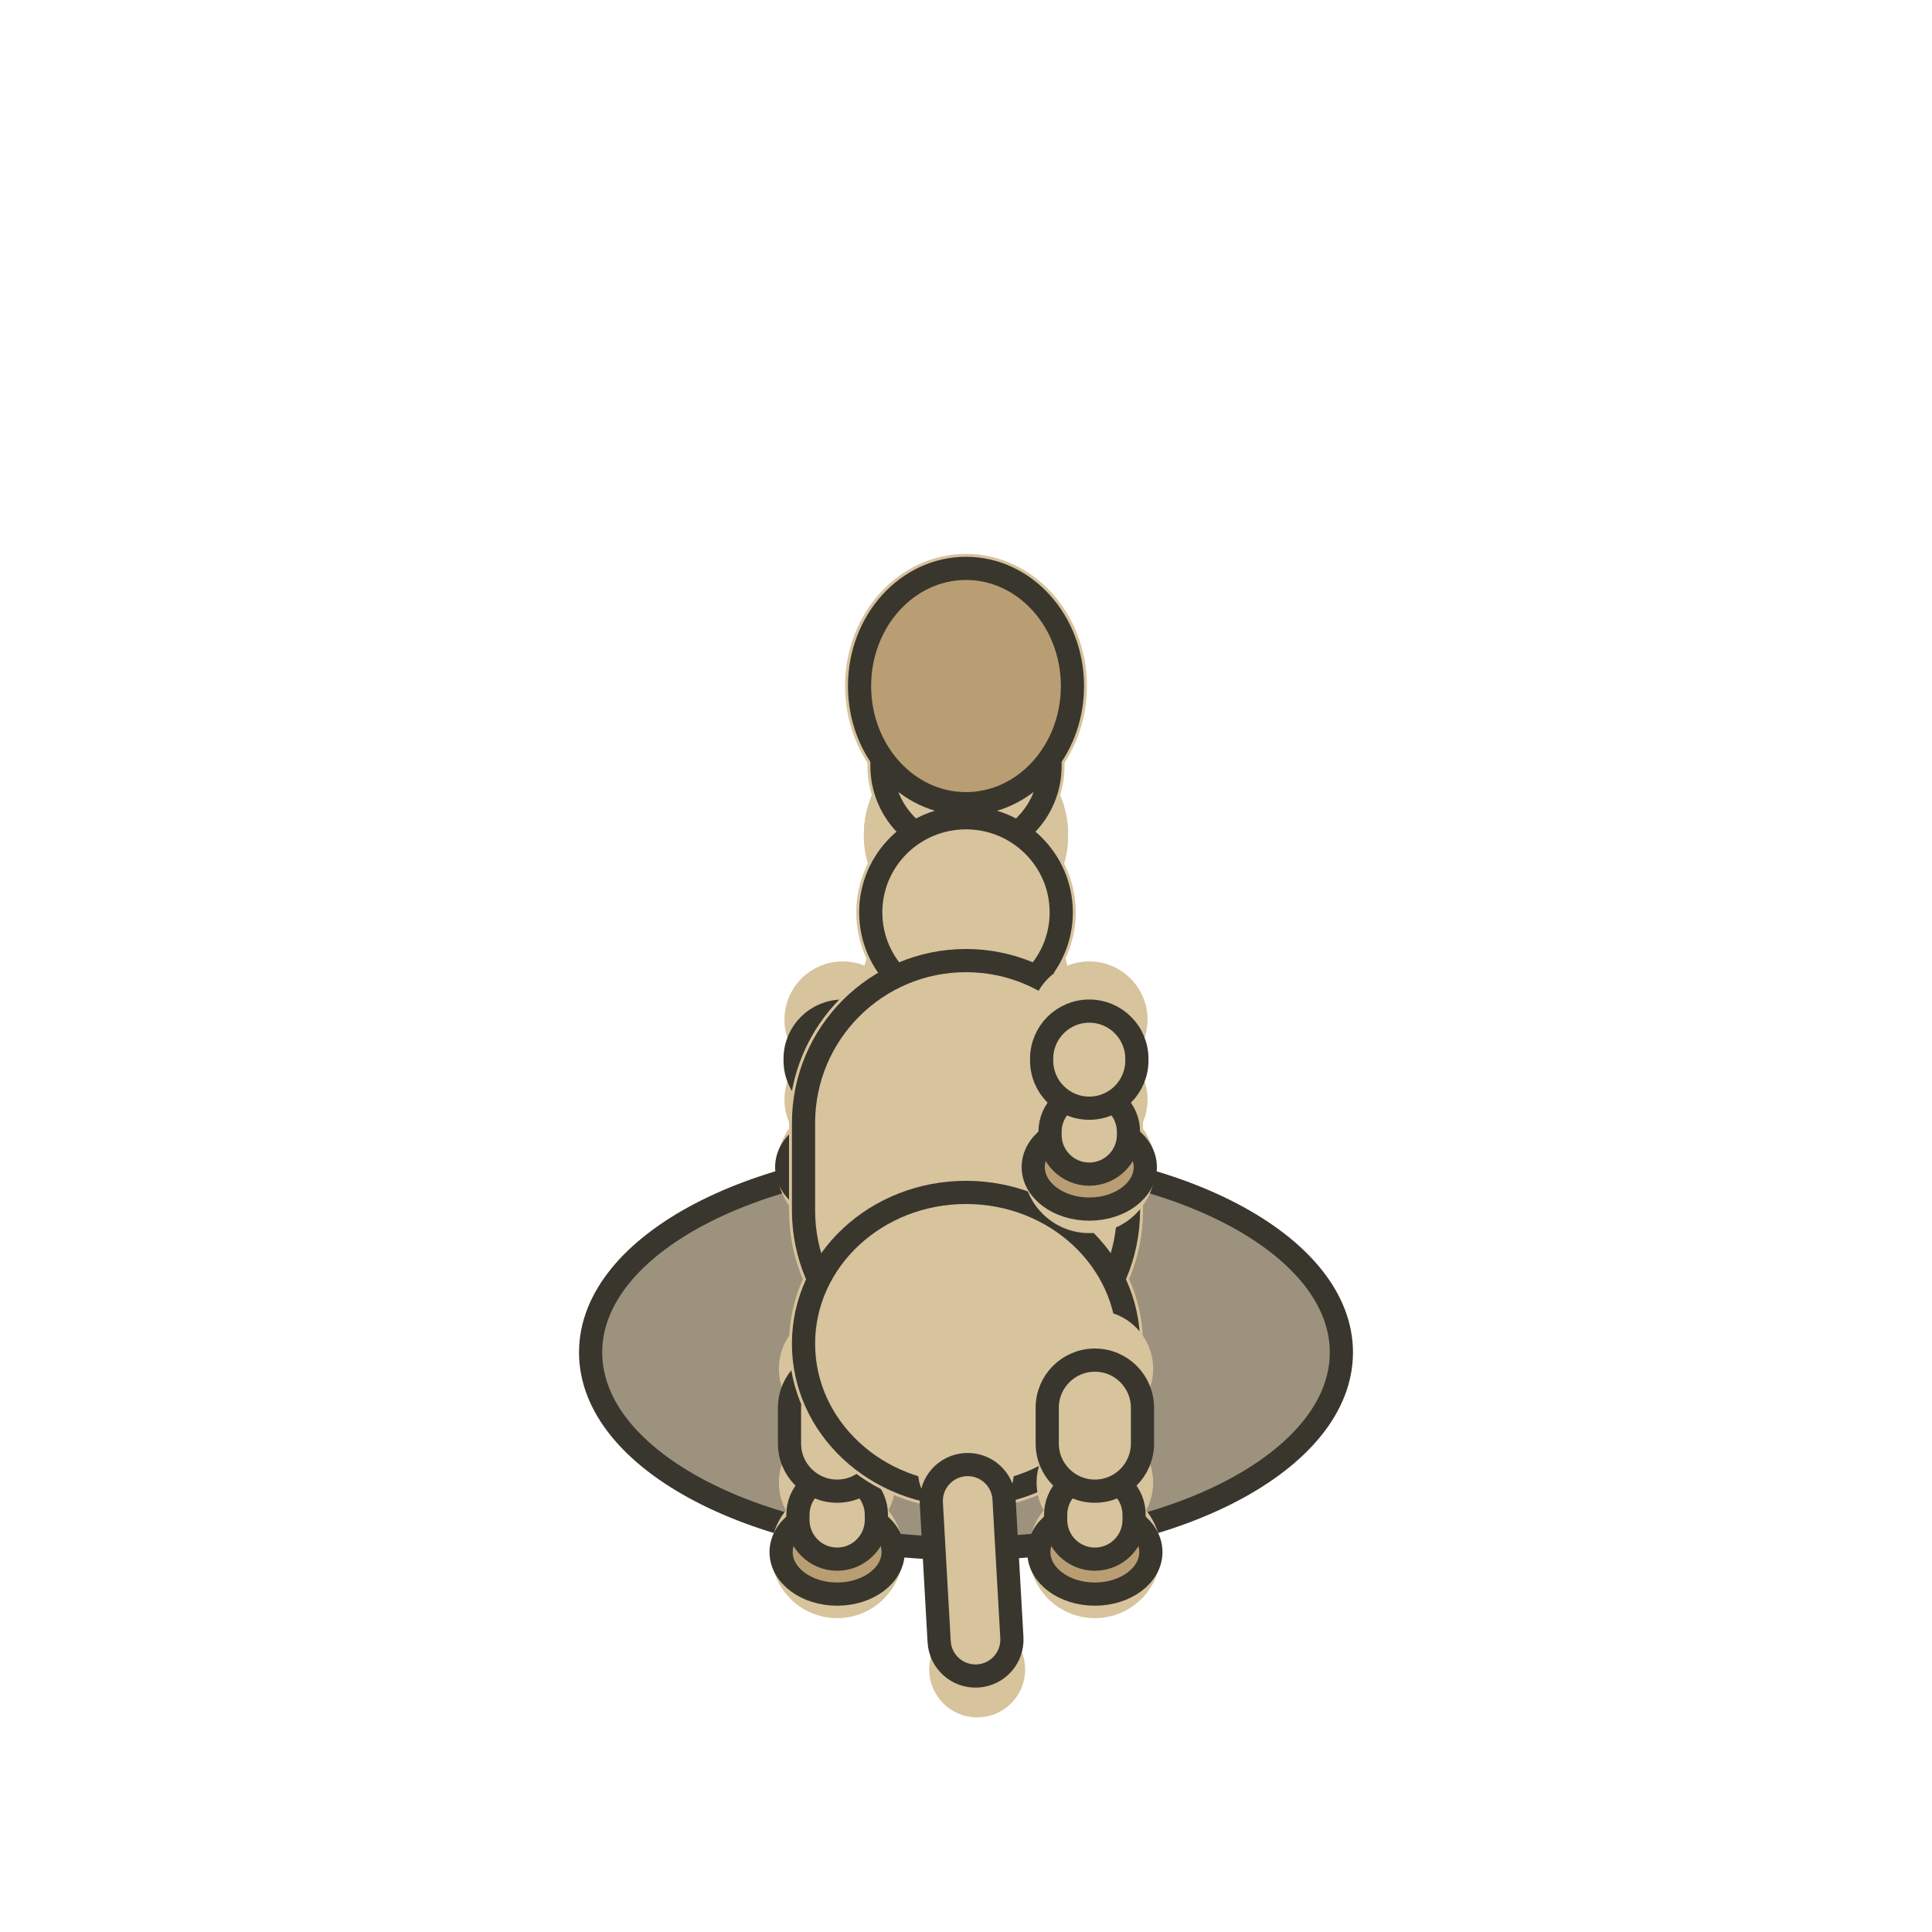
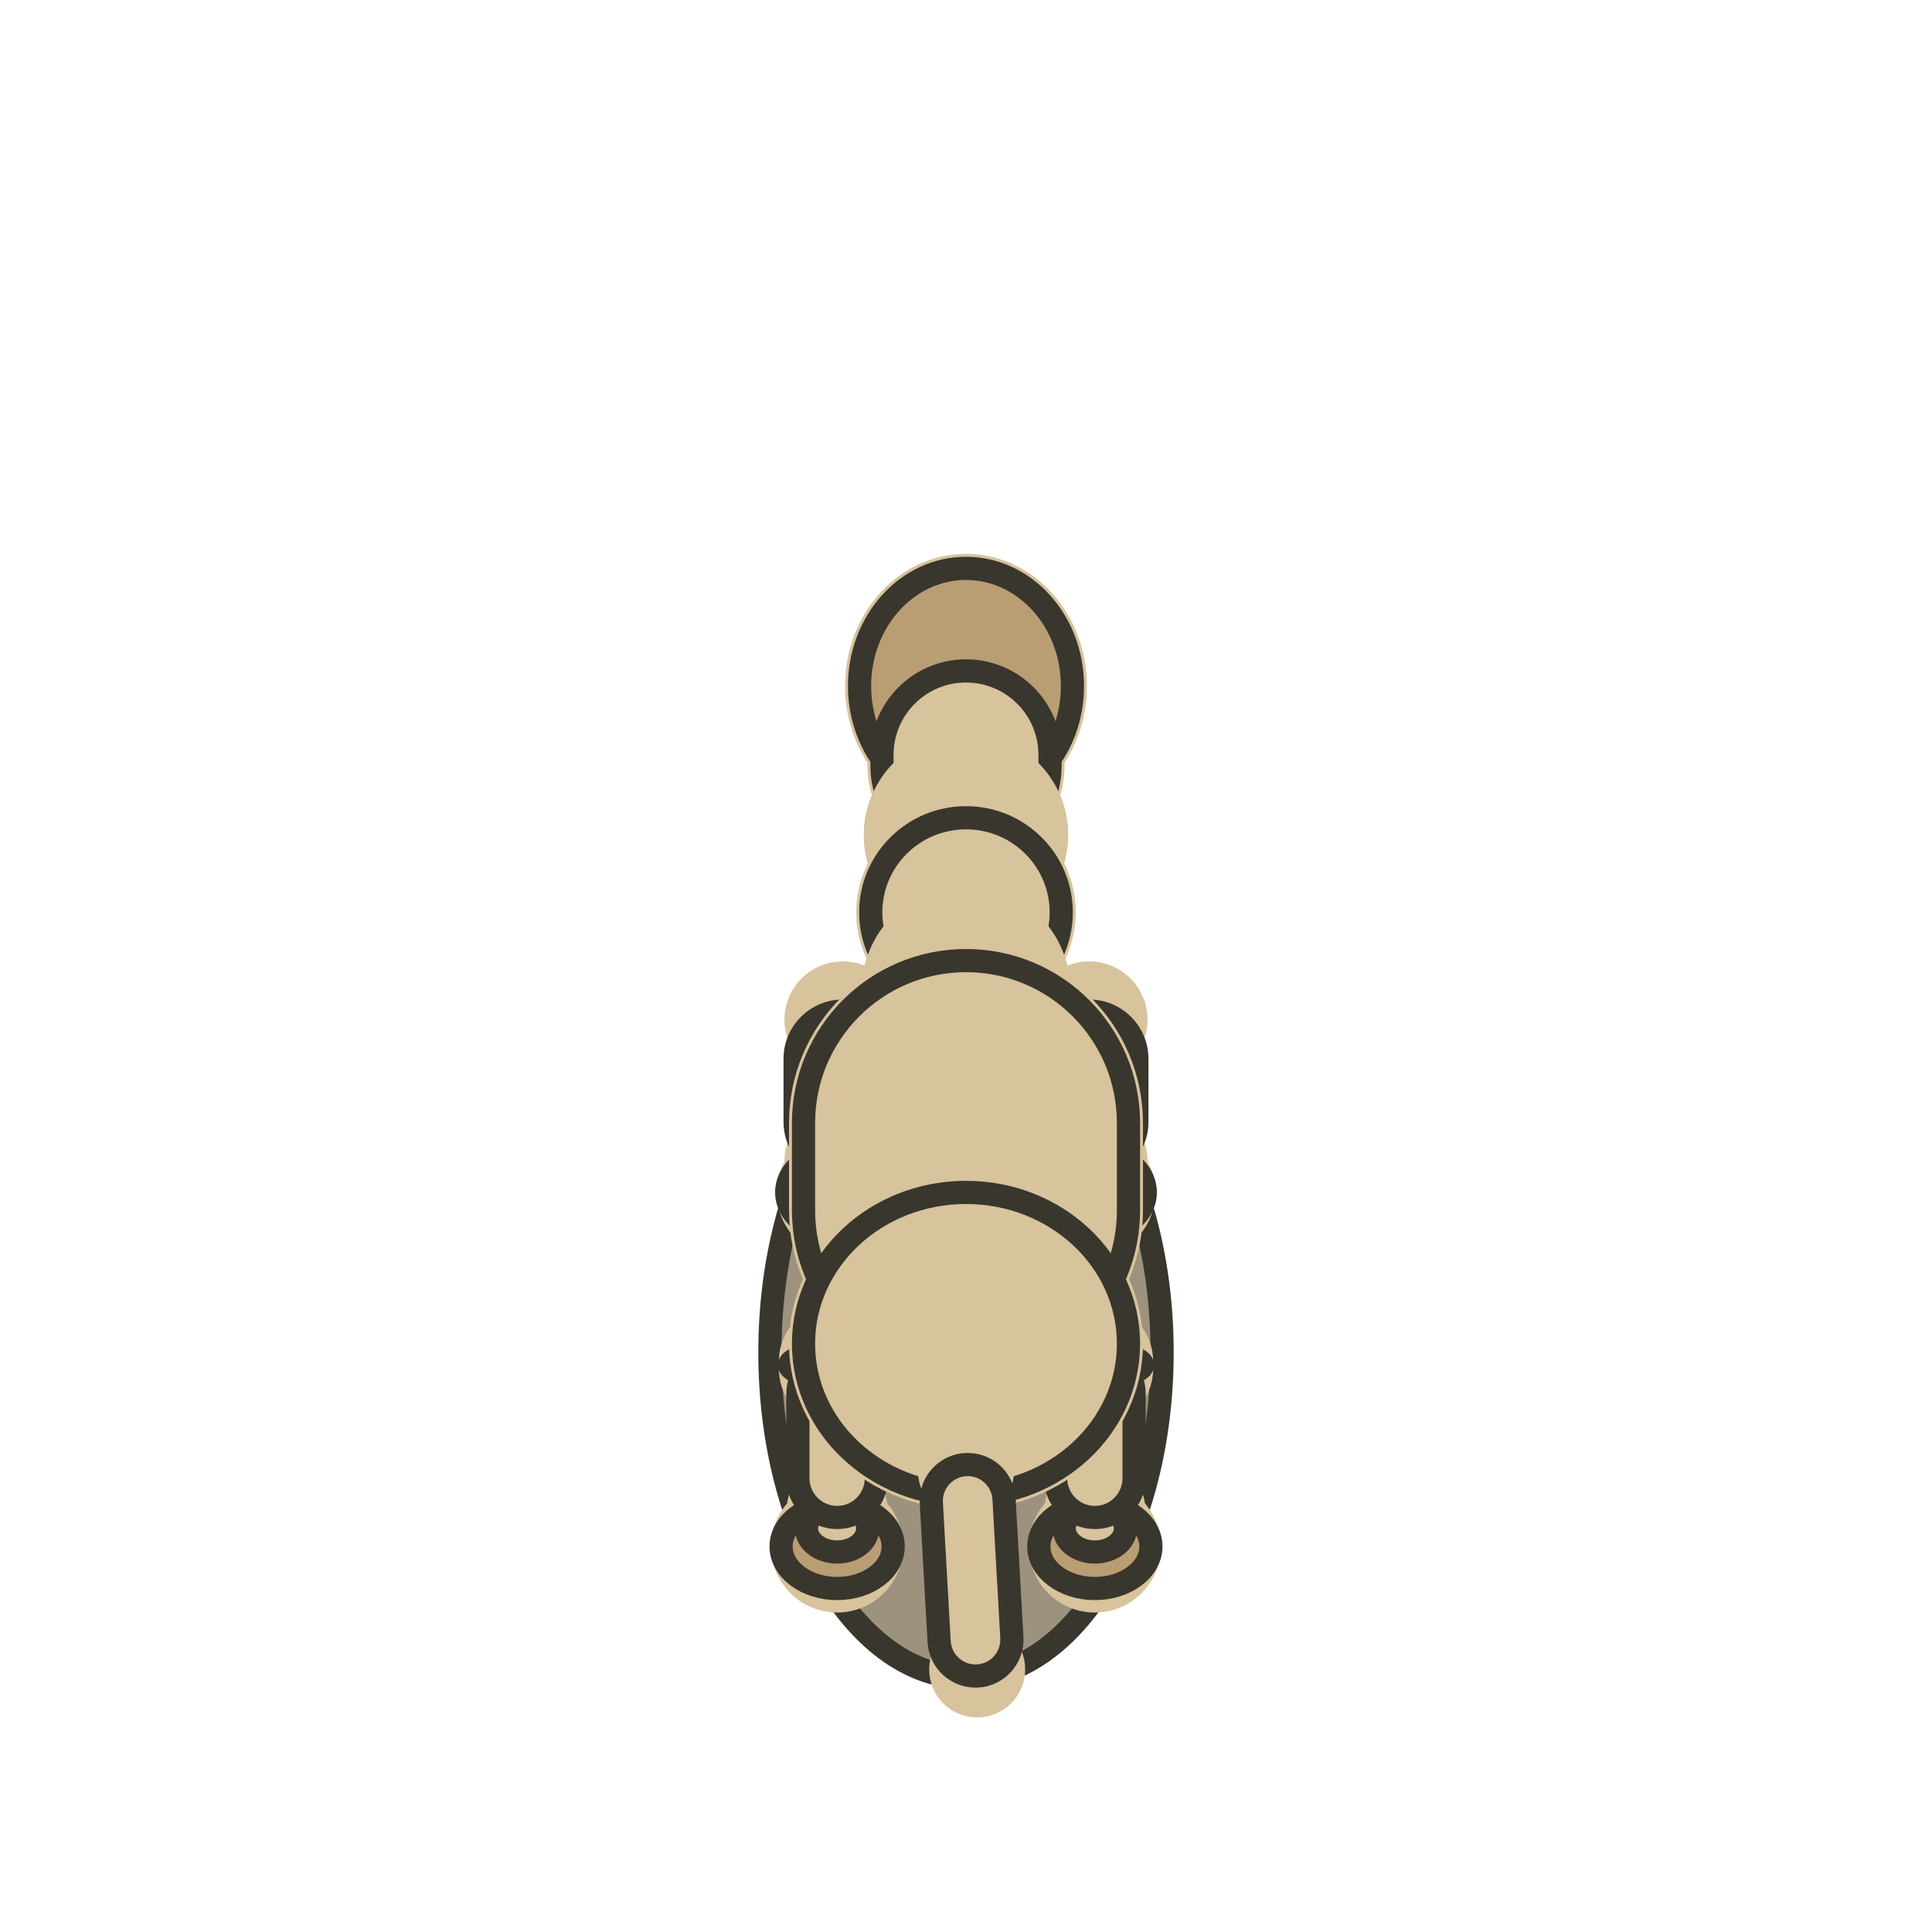
<svg xmlns="http://www.w3.org/2000/svg" viewBox="0 0 100 100">
  <style>.paperPlate{fill:#d7c39c;stroke:#39362e;stroke-width:1.2;vector-effect:non-scaling-stroke}.plateShade{fill:#b99d73}.paperPlate[data-palette-role="shadow"]{fill:#9d927d}.coreOccluderCell,.jointGasket{fill:#d7c39c;stroke:#d7c39c;stroke-width:1.5;vector-effect:non-scaling-stroke}.faceEye{fill:#fffdf7;stroke:#39362e;stroke-width:.8}.faceNose,.wingMembrane{fill:#b99d73;stroke:#39362e;stroke-width:.8;stroke-linejoin:round}</style>
  <g id="groundShadowGroup" data-compositing-group="ground shadow">
-     <ellipse id="castShadow" class="paperPlate" data-palette-role="shadow" cx="50" cy="70" rx="19.43" ry="10.15" />
+     <ellipse id="castShadow" class="paperPlate" data-palette-role="shadow" cx="0" cy="0" rx="19.43" ry="10.15" transform="matrix(0 -0.8660254 1 0 50 70)" />
  </g>
  <g id="cameraFarAppendagesGroup" data-compositing-group="camera-far appendages">
-     <circle id="farFrontPawGasket" class="jointGasket" data-palette-role="base" cx="43.62" cy="60.407" r="2.668" />
-     <circle id="farRearPawGasket" class="jointGasket" data-palette-role="base" cx="43.33" cy="80.336" r="2.668" />
-     <circle id="farFrontKneeGasket" class="jointGasket" data-palette-role="base" cx="43.62" cy="56.917" r="2.268" />
-     <circle id="farRearKneeGasket" class="jointGasket" data-palette-role="base" cx="43.33" cy="76.739" r="2.268" />
+     <circle id="farFrontPawGasket" class="jointGasket" data-palette-role="base" cx="43.62" cy="61.712" r="2.668" />
+     <circle id="nearFrontPawGasket" class="jointGasket" data-palette-role="base" cx="56.38" cy="61.712" r="2.668" />
+     <circle id="farRearPawGasket" class="jointGasket" data-palette-role="base" cx="43.33" cy="80.046" r="2.668" />
+     <circle id="nearRearPawGasket" class="jointGasket" data-palette-role="base" cx="56.67" cy="80.046" r="2.668" />
+     <circle id="farFrontKneeGasket" class="jointGasket" data-palette-role="base" cx="43.62" cy="60.091" r="2.268" />
+     <circle id="nearFrontKneeGasket" class="jointGasket" data-palette-role="base" cx="56.38" cy="60.091" r="2.268" />
+     <circle id="farRearHockGasket" class="jointGasket" data-palette-role="base" cx="43.33" cy="78.179" r="1.868" />
+     <circle id="nearRearHockGasket" class="jointGasket" data-palette-role="base" cx="56.67" cy="78.179" r="1.868" />
+     <circle id="farRearKneeGasket" class="jointGasket" data-palette-role="base" cx="43.33" cy="70.463" r="2.268" />
+     <circle id="nearRearKneeGasket" class="jointGasket" data-palette-role="base" cx="56.67" cy="70.463" r="2.268" />
    <circle id="farFrontHipGasket" class="jointGasket" data-palette-role="base" cx="43.62" cy="52.779" r="2.268" />
+     <circle id="nearFrontHipGasket" class="jointGasket" data-palette-role="base" cx="56.38" cy="52.779" r="2.268" />
    <circle id="farRearHipGasket" class="jointGasket" data-palette-role="base" cx="43.33" cy="70.844" r="2.268" />
-     <ellipse id="farFrontPawPlate" class="paperPlate plateShade" data-palette-role="hoof" cx="43.62" cy="60.407" rx="2.9" ry="2.175" />
-     <rect id="farFrontLowerPlate" class="paperPlate" data-palette-role="base" x="43.255" y="54.887" width="4.221" height="4.06" rx="2.03" transform="rotate(90 43.62 56.91673)" />
-     <ellipse id="farRearPawPlate" class="paperPlate plateShade" data-palette-role="hoof" cx="43.33" cy="80.336" rx="2.9" ry="2.175" />
-     <rect id="farRearLowerPlate" class="paperPlate" data-palette-role="base" x="42.965" y="74.709" width="4.327" height="4.06" rx="2.03" transform="rotate(90 43.33 76.73934)" />
-     <rect id="farFrontUpperPlate" class="paperPlate" data-palette-role="base" x="43.176" y="50.314" width="5.025" height="4.93" rx="2.465" transform="rotate(90 43.62 52.77902)" />
-     <rect id="farRearUpperPlate" class="paperPlate" data-palette-role="base" x="42.886" y="68.379" width="6.783" height="4.93" rx="2.465" transform="rotate(90 43.33 70.8436)" />
+     <circle id="nearRearHipGasket" class="jointGasket" data-palette-role="base" cx="56.67" cy="70.844" r="2.268" />
+     <ellipse id="farFrontPawPlate" class="paperPlate plateShade" data-palette-role="hoof" cx="43.62" cy="61.712" rx="2.9" ry="2.175" />
+     <ellipse id="nearFrontPawPlate" class="paperPlate plateShade" data-palette-role="hoof" cx="56.38" cy="61.712" rx="2.9" ry="2.175" />
+     <rect id="farFrontLowerPlate" class="paperPlate" data-palette-role="base" x="43.255" y="58.061" width="2.352" height="4.06" rx="2.03" transform="rotate(90 43.62 60.09106)" />
+     <rect id="nearFrontLowerPlate" class="paperPlate" data-palette-role="base" x="56.015" y="58.061" width="2.352" height="4.06" rx="2.03" transform="rotate(90 56.38 60.09106)" />
+     <ellipse id="farRearPawPlate" class="paperPlate plateShade" data-palette-role="hoof" cx="43.33" cy="80.046" rx="2.9" ry="2.175" />
+     <ellipse id="nearRearPawPlate" class="paperPlate plateShade" data-palette-role="hoof" cx="56.67" cy="80.046" rx="2.9" ry="2.175" />
+     <rect id="farRearPasternPlate" class="paperPlate" data-palette-role="base" x="43.045" y="76.596" width="2.437" height="3.167" rx="1.583" transform="rotate(90 43.33 78.17929)" />
+     <rect id="nearRearPasternPlate" class="paperPlate" data-palette-role="base" x="56.385" y="76.596" width="2.437" height="3.167" rx="1.583" transform="rotate(90 56.67 78.17929)" />
+     <rect id="farFrontUpperPlate" class="paperPlate" data-palette-role="base" x="43.176" y="50.314" width="8.199" height="4.93" rx="2.465" transform="rotate(90 43.62 52.77902)" />
+     <rect id="nearFrontUpperPlate" class="paperPlate" data-palette-role="base" x="55.936" y="50.314" width="8.199" height="4.93" rx="2.465" transform="rotate(90 56.38 52.77902)" />
+     <rect id="farRearLowerPlate" class="paperPlate" data-palette-role="base" x="42.965" y="68.433" width="8.447" height="4.06" rx="2.03" transform="rotate(90 43.33 70.46295)" />
+     <rect id="nearRearLowerPlate" class="paperPlate" data-palette-role="base" x="56.305" y="68.433" width="8.447" height="4.06" rx="2.03" transform="rotate(90 56.67 70.46295)" />
+     <rect id="farRearUpperPlate" class="paperPlate" data-palette-role="base" x="42.886" y="68.379" width="1.268" height="4.93" rx="2.465" transform="rotate(-90 43.33 70.8436)" />
+     <rect id="nearRearUpperPlate" class="paperPlate" data-palette-role="base" x="56.226" y="68.379" width="1.268" height="4.93" rx="2.465" transform="rotate(-90 56.67 70.8436)" />
  </g>
  <g id="opaqueCoreOccluderGroup" data-compositing-group="opaque core occluder">
    <g id="coreOccluder" data-palette-role="base" data-geometry="opaque-union">
      <rect id="torsoPlateOccluderCell" class="coreOccluderCell" data-palette-role="base" x="48.486" y="61.139" width="21.343" height="16.82" rx="8.41" transform="rotate(-90 50 69.54901)" />
      <ellipse id="pelvisPlateOccluderCell" class="coreOccluderCell" data-palette-role="base" cx="50" cy="69.549" rx="8.41" ry="7.83" />
      <rect id="neckPlateOccluderCell" class="coreOccluderCell" data-palette-role="base" x="49.113" y="46.303" width="9.793" height="9.86" rx="4.93" transform="rotate(-90 50 51.23328)" />
      <rect id="headConnectorPlateOccluderCell" class="coreOccluderCell" data-palette-role="base" x="49.217" y="38.865" width="9.271" height="8.7" rx="4.35" transform="rotate(-90 50 43.2146)" />
      <ellipse id="headPlateOccluderCell" class="coreOccluderCell" data-palette-role="base" cx="50" cy="35.509" rx="5.51" ry="6.09" />
      <circle id="pelvisGasketOccluderCell" class="coreOccluderCell" data-palette-role="base" cx="50" cy="69.549" r="4.64" />
      <circle id="chestGasketOccluderCell" class="coreOccluderCell" data-palette-role="base" cx="50" cy="51.233" r="4.64" />
      <circle id="neckGasketOccluderCell" class="coreOccluderCell" data-palette-role="base" cx="50" cy="43.215" r="4.536" />
      <circle id="headGasketOccluderCell" class="coreOccluderCell" data-palette-role="base" cx="50" cy="35.509" r="4.64" />
    </g>
  </g>
  <g id="coreSurfaceGroup" data-compositing-group="core surface plates">
    <circle id="headGasket" class="jointGasket" data-palette-role="secondary" cx="50" cy="35.509" r="4.64" />
+     <ellipse id="headPlate" class="paperPlate plateShade" data-palette-role="secondary" cx="50" cy="35.509" rx="5.51" ry="6.09" />
+     <rect id="headConnectorPlate" class="paperPlate" data-palette-role="base" x="49.217" y="38.865" width="9.271" height="8.7" rx="4.35" transform="rotate(-90 50 43.2146)" />
    <circle id="neckGasket" class="jointGasket" data-palette-role="base" cx="50" cy="43.215" r="4.536" />
+     <rect id="neckPlate" class="paperPlate" data-palette-role="base" x="49.113" y="46.303" width="9.793" height="9.86" rx="4.93" transform="rotate(-90 50 51.23328)" />
    <circle id="chestGasket" class="jointGasket" data-palette-role="base" cx="50" cy="51.233" r="4.64" />
+     <rect id="torsoPlate" class="paperPlate" data-palette-role="base" x="48.486" y="61.139" width="21.343" height="16.82" rx="8.41" transform="rotate(-90 50 69.54901)" />
    <circle id="pelvisGasket" class="jointGasket" data-palette-role="base" cx="50" cy="69.549" r="4.64" />
-     <rect id="headConnectorPlate" class="paperPlate" data-palette-role="base" x="49.217" y="38.865" width="9.271" height="8.7" rx="4.35" transform="rotate(-90 50 43.2146)" />
-     <ellipse id="headPlate" class="paperPlate plateShade" data-palette-role="secondary" cx="50" cy="35.509" rx="5.51" ry="6.09" />
-     <rect id="neckPlate" class="paperPlate" data-palette-role="base" x="49.113" y="46.303" width="9.793" height="9.86" rx="4.93" transform="rotate(-90 50 51.23328)" />
-     <rect id="torsoPlate" class="paperPlate" data-palette-role="base" x="48.486" y="61.139" width="21.343" height="16.82" rx="8.41" transform="rotate(-90 50 69.54901)" />
    <ellipse id="pelvisPlate" class="paperPlate " data-palette-role="base" cx="50" cy="69.549" rx="8.41" ry="7.83" />
  </g>
  <g id="cameraNearAppendagesGroup" data-compositing-group="camera-near appendages">
-     <circle id="nearFrontPawGasket" class="jointGasket" data-palette-role="base" cx="56.38" cy="60.407" r="2.668" />
-     <circle id="nearRearPawGasket" class="jointGasket" data-palette-role="base" cx="56.67" cy="80.336" r="2.668" />
-     <circle id="nearFrontKneeGasket" class="jointGasket" data-palette-role="base" cx="56.38" cy="56.917" r="2.268" />
-     <circle id="nearRearKneeGasket" class="jointGasket" data-palette-role="base" cx="56.67" cy="76.739" r="2.268" />
-     <circle id="nearFrontHipGasket" class="jointGasket" data-palette-role="base" cx="56.38" cy="52.779" r="2.268" />
-     <circle id="nearRearHipGasket" class="jointGasket" data-palette-role="base" cx="56.67" cy="70.844" r="2.268" />
    <circle id="tailBaseGasket" class="jointGasket" data-palette-role="secondary" cx="50" cy="76.146" r="1.734" />
    <circle id="tailTipGasket" class="jointGasket" data-palette-role="secondary" cx="50.579" cy="86.409" r="1.734" />
-     <ellipse id="nearFrontPawPlate" class="paperPlate plateShade" data-palette-role="hoof" cx="56.38" cy="60.407" rx="2.9" ry="2.175" />
-     <rect id="nearFrontLowerPlate" class="paperPlate" data-palette-role="base" x="56.015" y="54.887" width="4.221" height="4.06" rx="2.03" transform="rotate(90 56.38 56.91673)" />
-     <ellipse id="nearRearPawPlate" class="paperPlate plateShade" data-palette-role="hoof" cx="56.67" cy="80.336" rx="2.9" ry="2.175" />
-     <rect id="nearRearLowerPlate" class="paperPlate" data-palette-role="base" x="56.305" y="74.709" width="4.327" height="4.06" rx="2.03" transform="rotate(90 56.67 76.73934)" />
-     <rect id="nearFrontUpperPlate" class="paperPlate" data-palette-role="base" x="55.936" y="50.314" width="5.025" height="4.93" rx="2.465" transform="rotate(90 56.38 52.77902)" />
-     <rect id="nearRearUpperPlate" class="paperPlate" data-palette-role="base" x="56.226" y="68.379" width="6.783" height="4.93" rx="2.465" transform="rotate(90 56.67 70.8436)" />
    <rect id="tailPlate" class="paperPlate" data-palette-role="secondary" x="49.661" y="74.261" width="10.958" height="3.77" rx="1.885" transform="rotate(86.77047 50 76.14614)" />
  </g>
  <g id="detailsGroup" data-compositing-group="paint/details/accessories" />
</svg>
